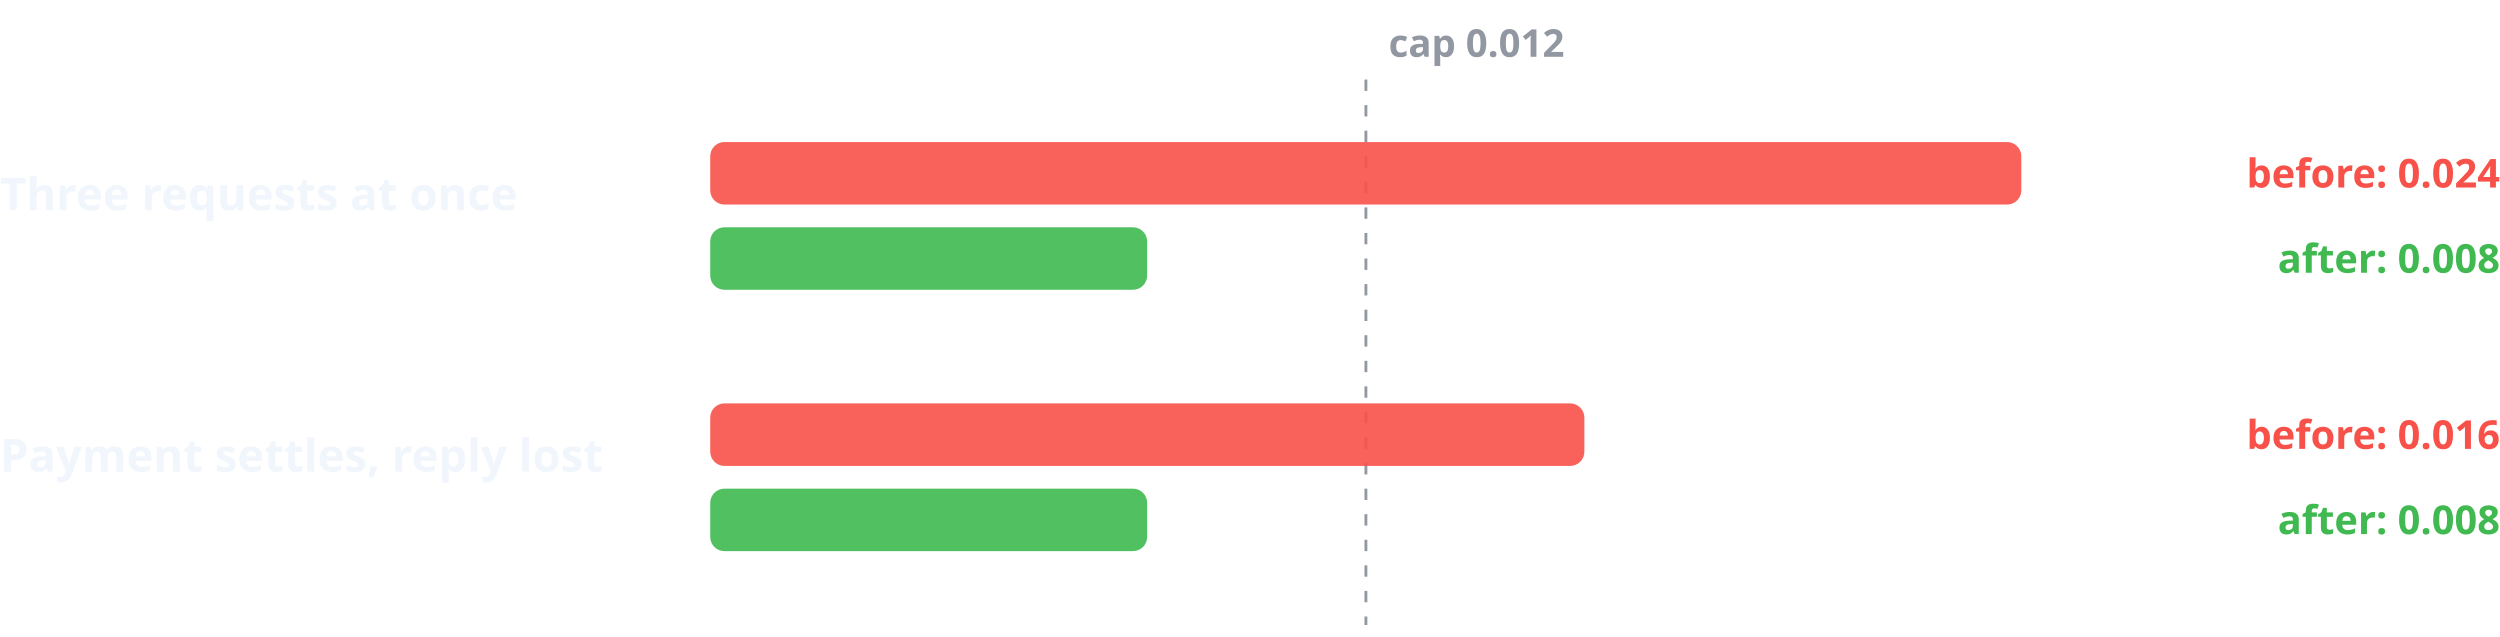
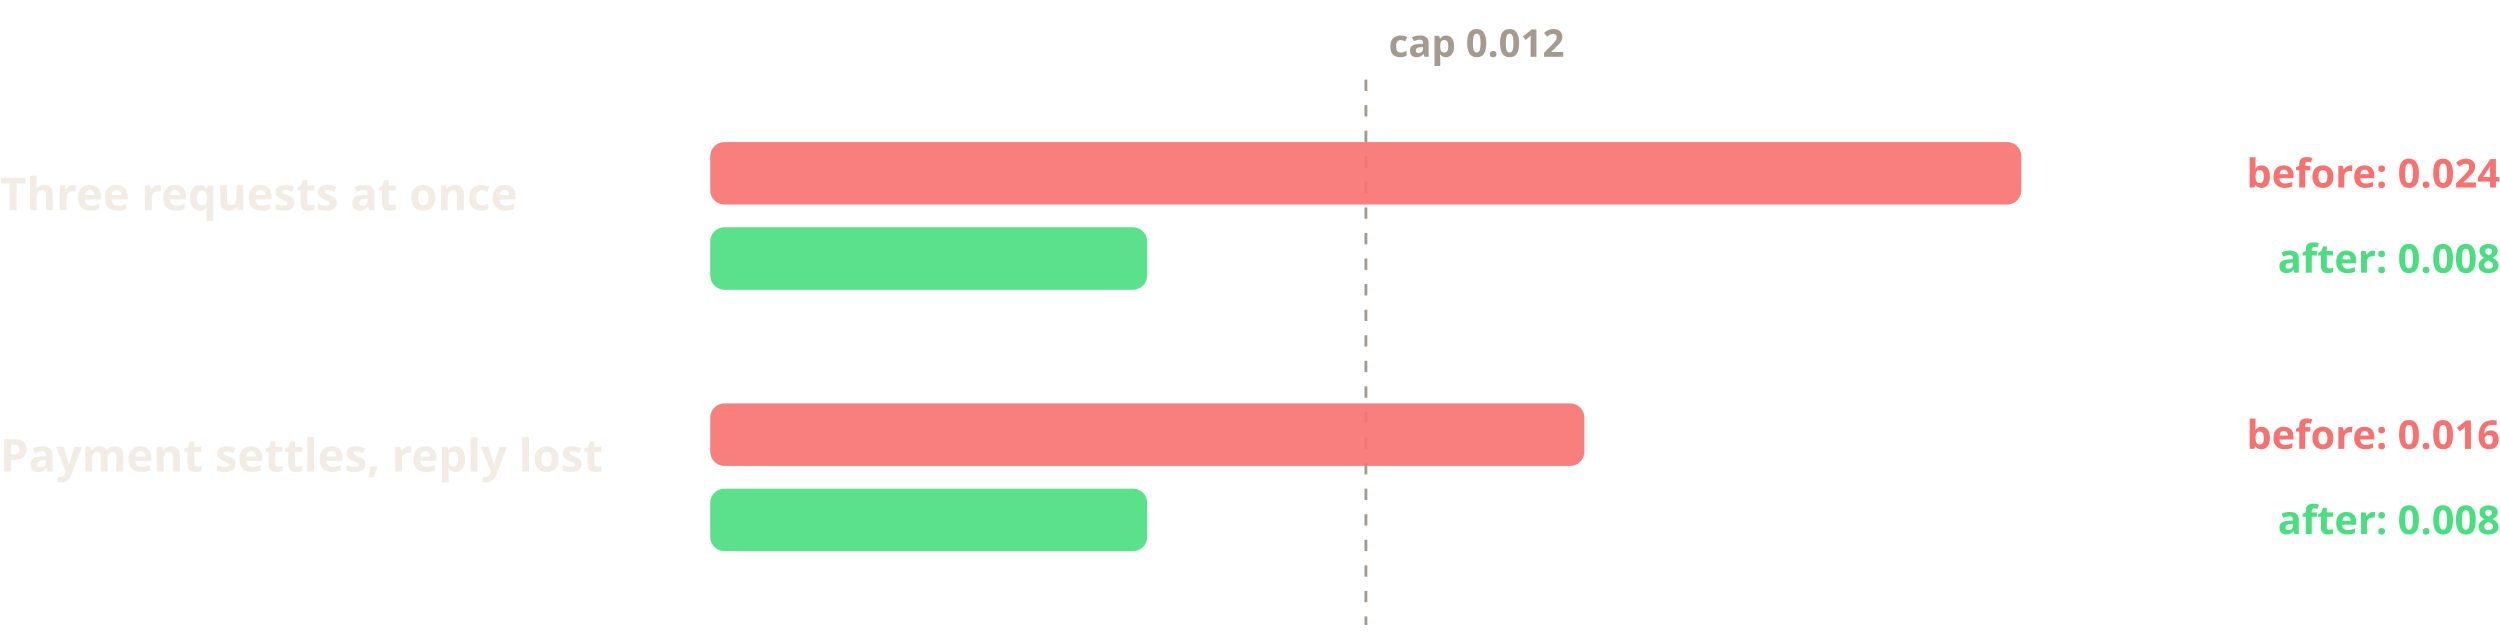
<svg xmlns="http://www.w3.org/2000/svg" viewBox="0 0 880 224" width="880" height="224" font-family="-apple-system, BlinkMacSystemFont, 'Segoe UI', 'Noto Sans', Helvetica, Arial, sans-serif" role="img">
  <style />
-   <line x1="480.8" x2="480.8" y1="28" y2="220" stroke="#9198a1" stroke-dasharray="4 5" />
-   <text x="488.8" y="20.0" font-size="13.5" fill="#9198a1" font-weight="650" text-anchor="start">cap 0.012</text>
-   <text x="0.0" y="74.0" font-size="16" fill="#f0f6fc" font-weight="650" text-anchor="start">Three requests at once</text>
-   <rect x="250" y="50" width="461.5" height="22" rx="5" fill="#f85149" fill-opacity="0.9" />
-   <text x="880.0" y="66.0" font-size="14" fill="#f85149" font-weight="700" text-anchor="end">before: 0.024</text>
-   <rect x="250" y="80" width="153.8" height="22" rx="5" fill="#3fb950" fill-opacity="0.9" />
-   <text x="880.0" y="96.0" font-size="14" fill="#3fb950" font-weight="700" text-anchor="end">after: 0.008</text>
-   <text x="0.0" y="166.0" font-size="16" fill="#f0f6fc" font-weight="650" text-anchor="start">Payment settles, reply lost</text>
-   <rect x="250" y="142" width="307.7" height="22" rx="5" fill="#f85149" fill-opacity="0.9" />
-   <text x="880.0" y="158.0" font-size="14" fill="#f85149" font-weight="700" text-anchor="end">before: 0.016</text>
-   <rect x="250" y="172" width="153.8" height="22" rx="5" fill="#3fb950" fill-opacity="0.9" />
-   <text x="880.0" y="188.0" font-size="14" fill="#3fb950" font-weight="700" text-anchor="end">after: 0.008</text>
+   <line x1="480.8" x2="480.8" y1="28" y2="220" stroke="#a59a90" stroke-dasharray="4 5" />
+   <text x="488.8" y="20.0" font-size="13.5" fill="#a59a90" font-weight="650" text-anchor="start">cap 0.012</text>
+   <text x="0.0" y="74.0" font-size="16" fill="#f3ece4" font-weight="650" text-anchor="start">Three requests at once</text>
+   <rect x="250" y="50" width="461.5" height="22" rx="5" fill="#f87171" fill-opacity="0.9" />
+   <text x="880.0" y="66.0" font-size="14" fill="#f87171" font-weight="700" text-anchor="end">before: 0.024</text>
+   <rect x="250" y="80" width="153.8" height="22" rx="5" fill="#4ade80" fill-opacity="0.9" />
+   <text x="880.0" y="96.0" font-size="14" fill="#4ade80" font-weight="700" text-anchor="end">after: 0.008</text>
+   <text x="0.0" y="166.0" font-size="16" fill="#f3ece4" font-weight="650" text-anchor="start">Payment settles, reply lost</text>
+   <rect x="250" y="142" width="307.7" height="22" rx="5" fill="#f87171" fill-opacity="0.9" />
+   <text x="880.0" y="158.0" font-size="14" fill="#f87171" font-weight="700" text-anchor="end">before: 0.016</text>
+   <rect x="250" y="172" width="153.8" height="22" rx="5" fill="#4ade80" fill-opacity="0.9" />
+   <text x="880.0" y="188.0" font-size="14" fill="#4ade80" font-weight="700" text-anchor="end">after: 0.008</text>
</svg>
